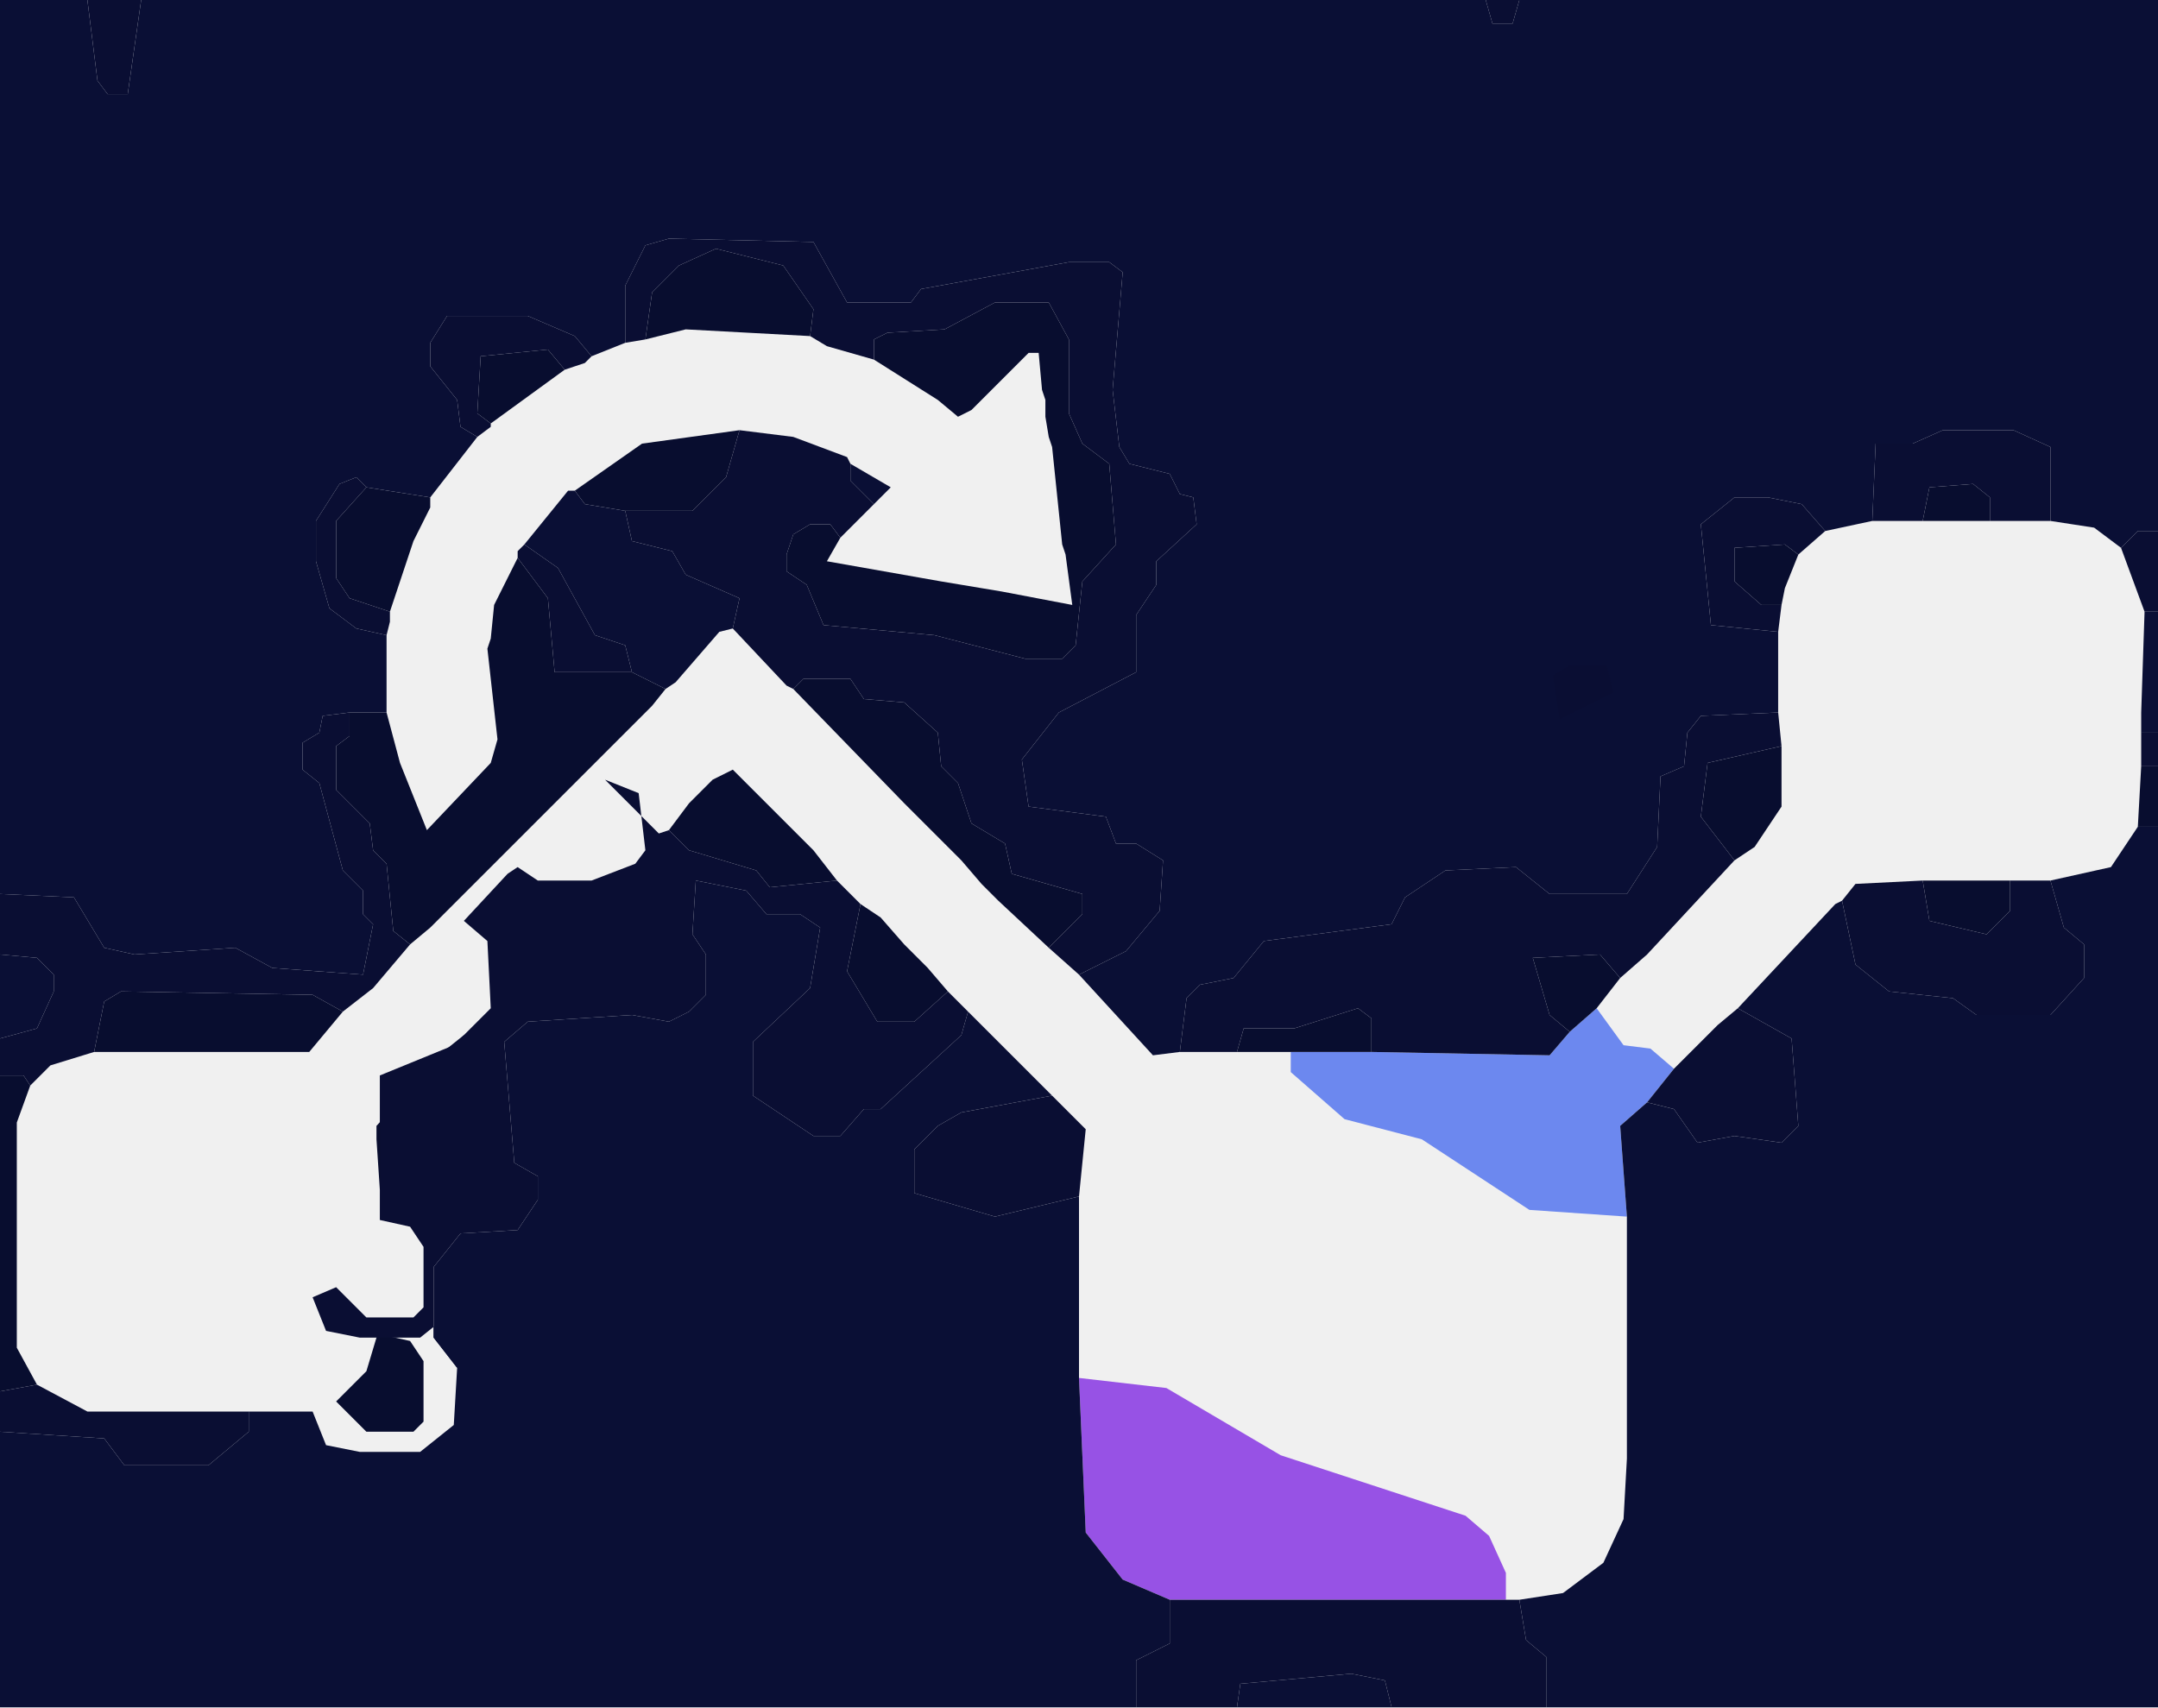
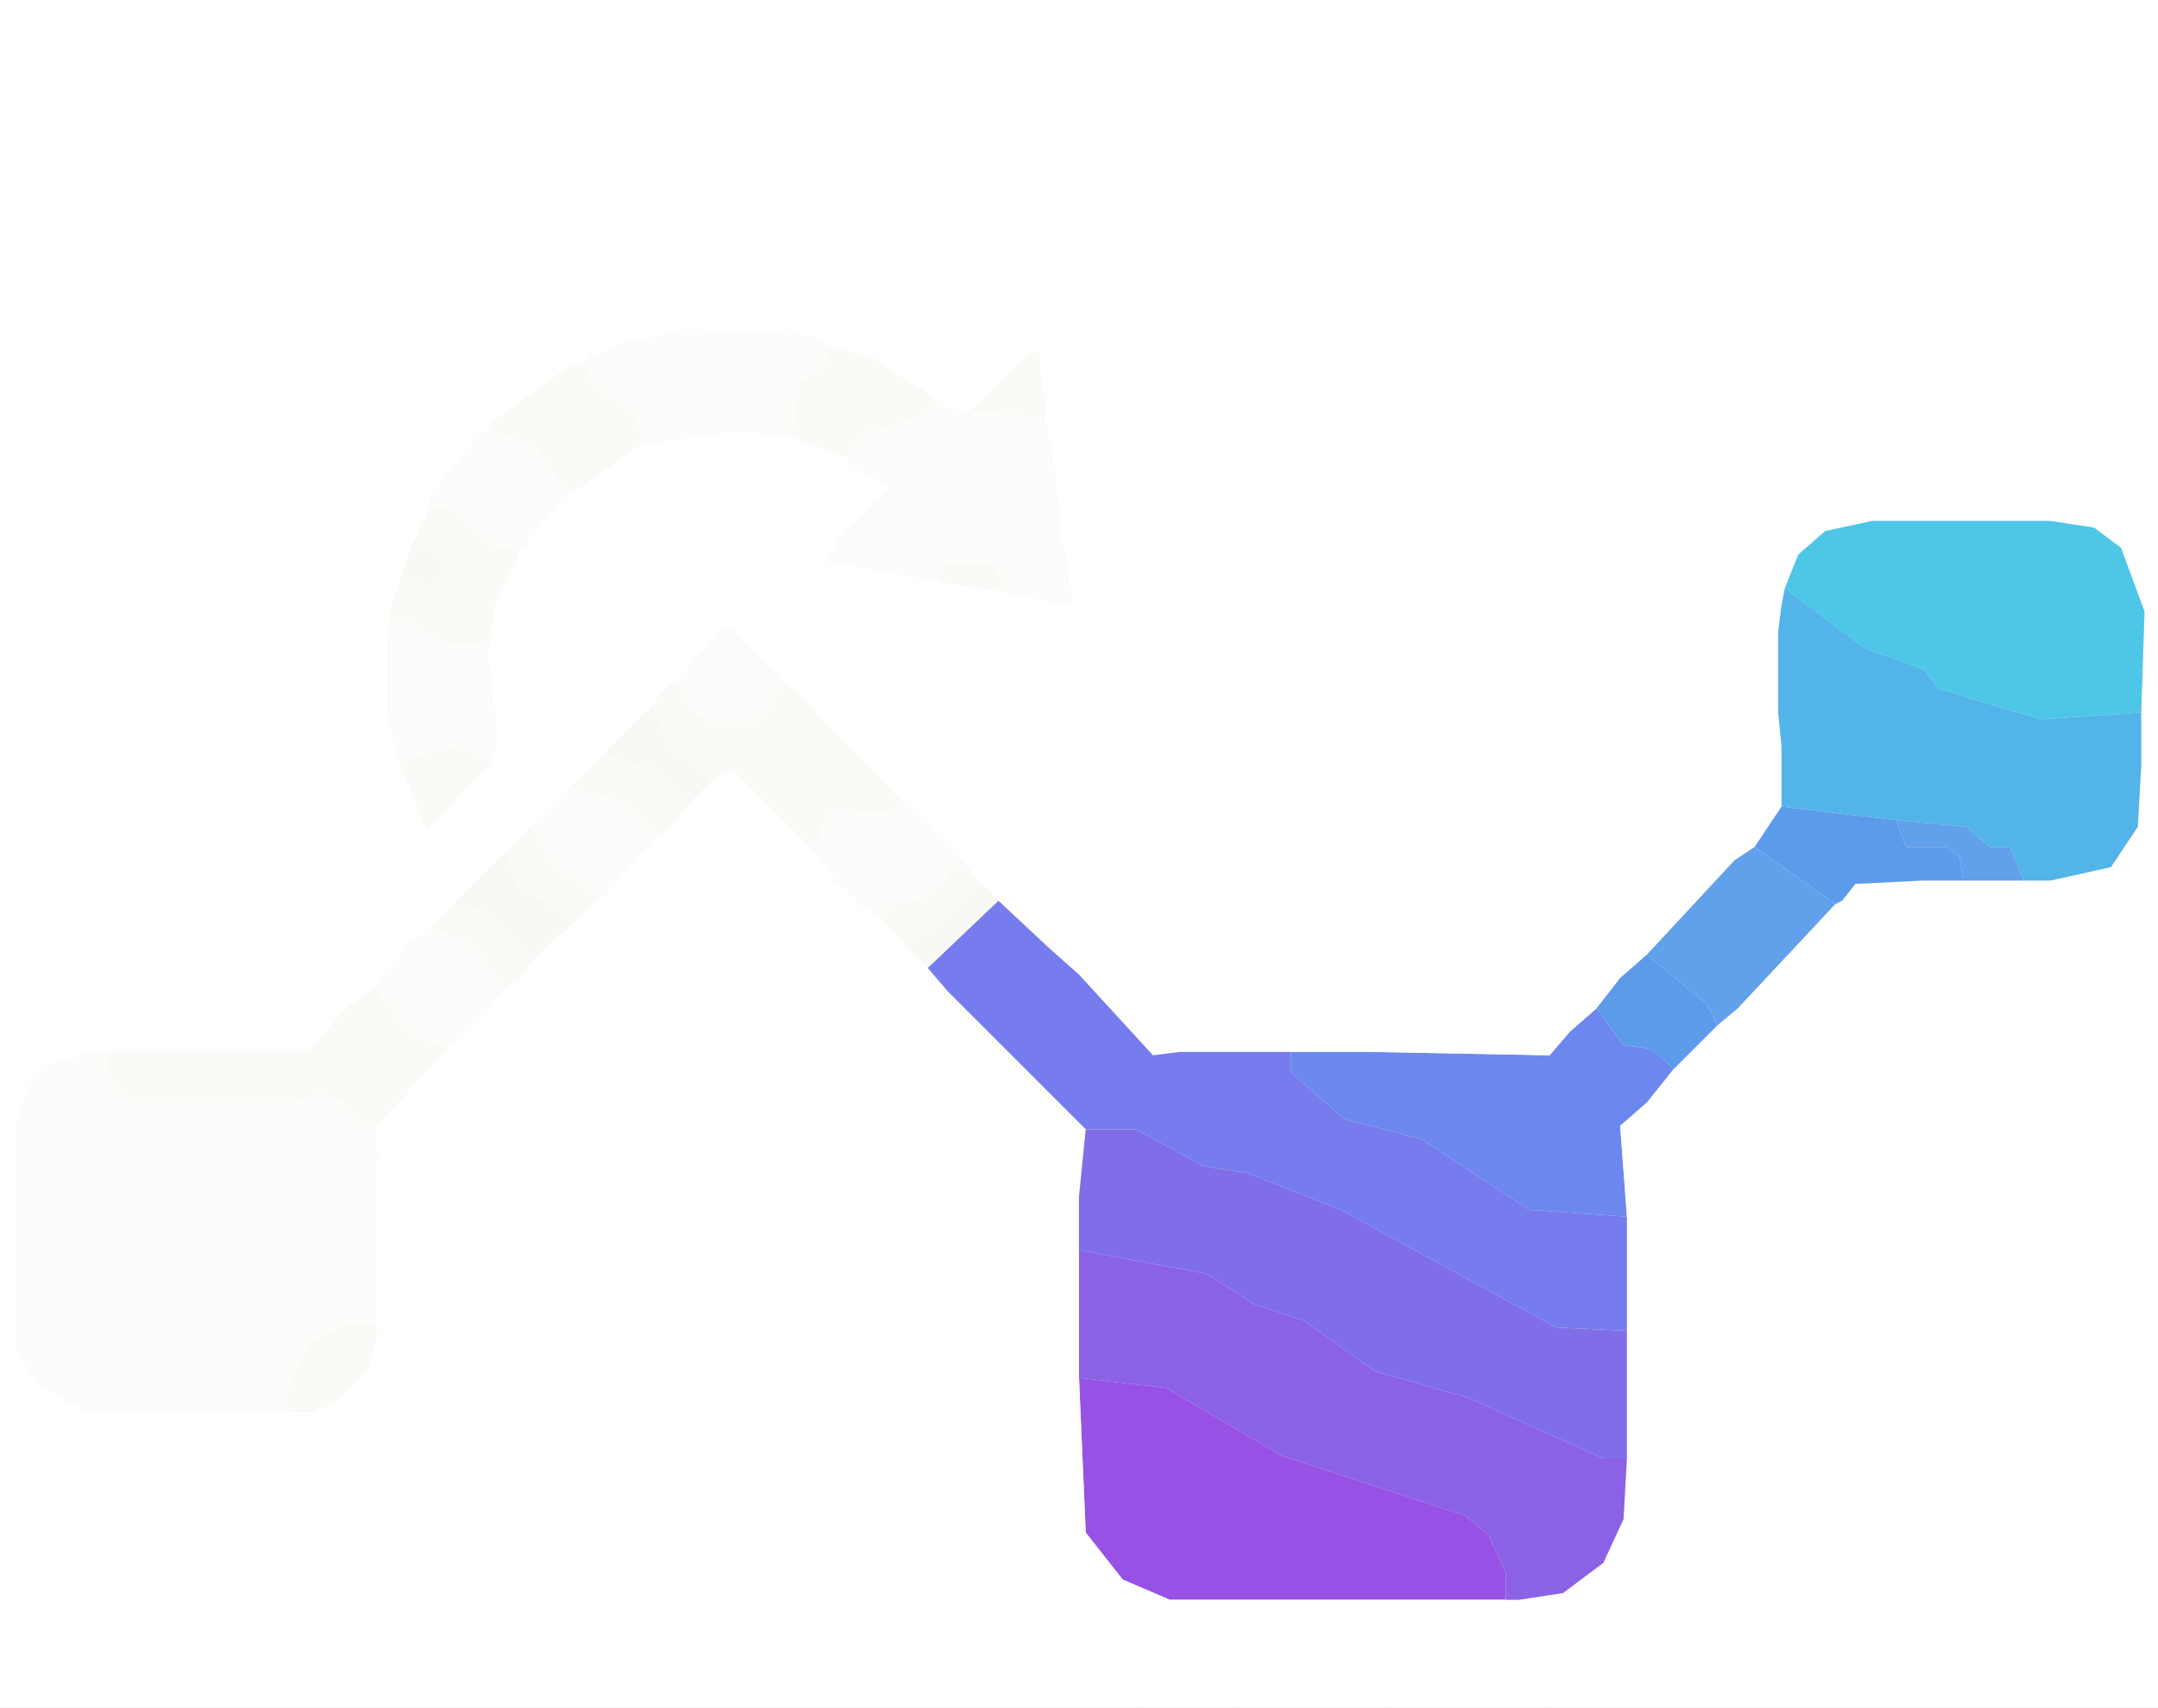
<svg xmlns="http://www.w3.org/2000/svg" version="1.2" viewBox="0 0 642 508" width="642" height="508">
-   <style>.a{opacity:1;fill:#9752e5}.b{opacity:1;fill:#6c88ef}.c{fill:#080d2f}.d{fill:#0a0e33}.e{fill:#0a0f35}.f{fill:#4d536d}.g{fill:#8b61e6}.h{fill:#806ee9}.i{fill:#767ced}.j{fill:#5c9bea}.k{fill:#61a0ea}.l{fill:#52b4e8}.m{fill:#4dc6e7}.n{fill:#f8f8f5}.o{fill:#fafaf7}.p{fill:#fcfcfa}</style>
+   <style>.a{opacity:1;fill:#9752e5}.b{opacity:1;fill:#6c88ef}.c{fill:#ffffff}.d{fill:#ffffff}.e{fill:#ffffff}.f{fill:#ffffff}.g{fill:#8b61e6}.h{fill:#806ee9}.i{fill:#767ced}.j{fill:#5c9bea}.k{fill:#61a0ea}.l{fill:#52b4e8}.m{fill:#4dc6e7}.n{fill:#f8f8f5}.o{fill:#fafaf7}.p{fill:#fcfcfa}</style>
  <path class="a" d="m348 476l-14-6-11-14-2-46 26 3 34 20 55 18 7 6 5 11v8z" />
  <path class="b" d="m467 307l8-7 8 11 8 1 7 6-8 10-8 7 2 27-29-2-32-21-23-6-16-14v-6h24l53 1z" />
  <path class="c" d="m192 101l2-14 8-8 11-5 20 5 9 13-1 8-37-2zm68 6v-6l4-2 17-1 15-8h16l6 11v22l4 9 8 6 2 24-10 11-2 19-4 4h-11l-27-7-33-3-5-12-6-4v-5l2-6 5-3h6l3 4-4 7 34 6 18 3 21 4-2-15-1-3-3-29-1-3-1-6v-5l-1-3-1-11h-3l-17 17-4 2-6-5zm-114 19l-4-3 1-17 20-2 5 6zm45 6l29-4-4 14-10 10h-20l-12-2-3-4zm381 23l2-10 13-1 5 4v7zm-456 27l-12-4-4-6v-17l9-10 19 3v3l-5 10-4 12zm414-2h-6l-8-7v-10l15-1 4 3-4 10zm-384 10l1-10 7-14 9 12 2 22h23l10 5-4 5-14 14-10 10-12 12-8 8-14 14-8 8-6 5-5-4-2-20-4-4-1-8-10-10v-13l4-3v-7h11l4 15 8 20 19-20 2-7-3-27zm90 15l3-3h14l4 6 12 1 10 9 1 10 5 5 4 12 10 6 2 9 21 6v6l-10 10-15-14-5-5-6-7-17-17zm280 51l-10-13 2-16 22-5v18l-8 12zm120-10l1-18h5v18zm-424-14l6-3 24 24 7 9-20 2-4-5-20-6-6-6 6-8zm386 30v9l-7 7-17-4-2-12h12zm-420 5l2-1 10 4 2 17-3 4-13 5h-16l-6-4 4-6 13-12zm104 28l-10 9h-11l-9-15 4-20 6 4 7 8 7 7zm185 12l-6-5-5-17 20-1 6 7-7 9zm-439 6l3-15 5-3 57 1 9 5-10 12h-60zm340 0l2-7h15l19-6 4 3v10h-24zm-235-1l5-4 7 6 1 20-11 11-22 9-1-15v-4zm-133 102v-94h7l2 3-4 11v67l6 11zm112-16l1-1 9 2 4 6v18l-3 3h-14l-9-9 9-9z" />
-   <path class="d" d="m42 0l-4 28h-6l-3-4-3-24zm410 0l-2 7h-6l-2-7zm-266 102v-17l6-12 7-2 43 1 10 18h19l3-4 44-8h12l4 3-3 35 2 17 3 5 12 3 3 6 4 1 1 8-12 11v7l-6 9v17l-23 12-11 14 2 14 23 3 3 8h6l8 5-1 15-10 12-14 7-9-8 10-10v-6l-21-6-2-9-10-6-4-12-5-5-1-10-10-9-12-1-4-6h-14l-3 3-2-1-16-17 2-9-16-7-4-7-12-3-2-9h20l10-10 4-14 16 2 16 6 1 2v5l7 7-10 10-3-4h-6l-5 3-2 6v5l6 4 5 12 33 3 27 7h11l4-4 2-19 10-11-2-24-8-6-4-9v-22l-6-11h-16l-15 8-17 1-4 2v6l-14-4-5-3 1-8-9-13-20-5-11 5-8 8-2 14zm-44 28l-5-3-1-8-8-10v-7l5-8h24l14 6 5 6-2 2-6 2-5-6-20 2-1 17 4 3v1zm415 25l1-23h11l9-4h21l11 5v22h-18v-7l-5-4-13 1-2 10zm-442 34l-9-2-8-6-4-14v-12l7-11 5-2 3 3-9 10v17l4 6 12 4v3zm414-1l-20-2-3-30 10-8h10l10 2 7 8-8 7-4-3-15 1v10l8 7h6zm102-25l5-5h6v24h-4zm-477 1l2-2 10 7 11 20 9 3 2 8h-23l-2-22-9-12zm-154 102l22 1 9 15 9 2 30-2 11 6 27 2 3-15-3-3v-7l-6-6-7-26-5-4v-8l5-3 1-5 8-1v7l-4 3v13l10 10 1 8 4 4 2 20 5 4-11 13-9 7-9-5-57-1-5 3-3 15-13 4-6 6-2-3h-7v-11l11-3 5-11v-5l-5-5-11-1zm351 47l2-16 4-4 10-2 9-11 38-5 4-8 12-8 21-1 10 8h23l9-14 1-21 7-3 1-10 4-5 23-1 1 10-22 5-2 16 10 13-26 28-8 7-6-7-20 1 5 17 6 5-6 7-53-1v-10l-4-3-19 6h-15l-2 7zm286-85v-10h5v10zm-441 20l3-1 6 6 20 6 4 5 20-2 7 7-4 20 9 15h11l10-9 6 6-2 7-24 22h-5l-7 8h-8l-18-12v-16l17-16 3-18-6-4h-10l-6-7-15-3-1 16 4 6v12l-5 5-6 3-11-2-31 2-7 6 3 36 7 4v7l-6 9-17 1-8 10v21l7 9-1-17-10 8h-18l-10-2-4-10 7-3 9 9h14l3-3v-18l-4-6-9-2v-43l22-9 11-11-1-20-7-6 13-14 3-2 6 4h16l13-5 3-4-2-17-10-4zm352 20l4-5 20-1 2 12 17 4 7-7v-9h4 8l4 14 6 5v10l-10 11h-22l-7-5-19-2-10-8zm-37 37l6-5 16 9 2 26-5 5-14-2-11 2-7-10-8-2 8-10zm-190 51l-25 6-24-7v-13l7-7 7-4 27-5 10 10zm-321 58l11-2 15 8h48v6l-12 10h-25l-6-8-31-2zm338 94v-14l10-5v-13h100 4l2 12 6 5v15h-46l-2-8-10-2-33 3-1 7z" />
+   <path class="d" d="m42 0l-4 28h-6l-3-4-3-24zm410 0l-2 7h-6l-2-7zm-266 102v-17l6-12 7-2 43 1 10 18h19l3-4 44-8h12l4 3-3 35 2 17 3 5 12 3 3 6 4 1 1 8-12 11v7l-6 9v17l-23 12-11 14 2 14 23 3 3 8h6l8 5-1 15-10 12-14 7-9-8 10-10v-6l-21-6-2-9-10-6-4-12-5-5-1-10-10-9-12-1-4-6h-14l-3 3-2-1-16-17 2-9-16-7-4-7-12-3-2-9h20l10-10 4-14 16 2 16 6 1 2v5l7 7-10 10-3-4h-6l-5 3-2 6v5l6 4 5 12 33 3 27 7h11l4-4 2-19 10-11-2-24-8-6-4-9v-22l-6-11h-16l-15 8-17 1-4 2v6l-14-4-5-3 1-8-9-13-20-5-11 5-8 8-2 14zm-44 28l-5-3-1-8-8-10v-7l5-8h24l14 6 5 6-2 2-6 2-5-6-20 2-1 17 4 3v1zm415 25l1-23h11l9-4h21l11 5v22h-18v-7l-5-4-13 1-2 10zm-442 34l-9-2-8-6-4-14v-12l7-11 5-2 3 3-9 10v17l4 6 12 4v3zm414-1l-20-2-3-30 10-8h10l10 2 7 8-8 7-4-3-15 1v10l8 7h6zm102-25l5-5h6v24h-4zm-477 1l2-2 10 7 11 20 9 3 2 8h-23l-2-22-9-12zm-154 102l22 1 9 15 9 2 30-2 11 6 27 2 3-15-3-3v-7l-6-6-7-26-5-4v-8l5-3 1-5 8-1v7l-4 3v13l10 10 1 8 4 4 2 20 5 4-11 13-9 7-9-5-57-1-5 3-3 15-13 4-6 6-2-3h-7v-11l11-3 5-11v-5l-5-5-11-1zm351 47l2-16 4-4 10-2 9-11 38-5 4-8 12-8 21-1 10 8h23l9-14 1-21 7-3 1-10 4-5 23-1 1 10-22 5-2 16 10 13-26 28-8 7-6-7-20 1 5 17 6 5-6 7-53-1v-10l-4-3-19 6h-15l-2 7zm286-85v-10h5v10zm-441 20l3-1 6 6 20 6 4 5 20-2 7 7-4 20 9 15h11l10-9 6 6-2 7-24 22h-5l-7 8h-8l-18-12v-16l17-16 3-18-6-4h-10l-6-7-15-3-1 16 4 6v12l-5 5-6 3-11-2-31 2-7 6 3 36 7 4v7l-6 9-17 1-8 10v21l7 9-1 17-10 8h-18l-10-2-4-10 7-3 9 9h14l3-3v-18l-4-6-9-2v-43l22-9 11-11-1-20-7-6 13-14 3-2 6 4h16l13-5 3-4-2-17-10-4zm352 20l4-5 20-1 2 12 17 4 7-7v-9h4 8l4 14 6 5v10l-10 11h-22l-7-5-19-2-10-8zm-37 37l6-5 16 9 2 26-5 5-14-2-11 2-7-10-8-2 8-10zm-190 51l-25 6-24-7v-13l7-7 7-4 27-5 10 10zm-321 58l11-2 15 8h48v6l-12 10h-25l-6-8-31-2zm338 94v-14l10-5v-13h100 4l2 12 6 5v15h-46l-2-8-10-2-33 3-1 7z" />
  <path fill-rule="evenodd" class="e" d="m0 266v-266h26l3 24 3 4h6l4-28h400l2 7h6l2-7h190v158h-6l-5 5-8-6-13-2v-22l-11-5h-21l-9 4h-11l-1 23-14 3-7-8-10-2h-10l-10 8 3 30 20 2v24l-23 1-4 5-1 10-7 3-1 21-9 14h-23l-10-8-21 1-12 8-4 8-38 5-9 11-10 2-4 4-2 16-8 1-22-24 14-7 10-12 1-15-8-5h-6l-3-8-23-3-2-14 11-14 23-12v-17l6-9v-7l12-11-1-8-4-1-3-6-12-3-3-5-2-17 3-35-4-3h-12l-44 8-3 4h-19l-10-18-43-1-7 2-6 12v17l-10 4-5-6-14-6h-24l-5 8v7l8 10 1 8 5 3-14 18-19-3-3-3-5 2-7 11v12l4 14 8 6 9 2v23h-11l-8 1-1 5-5 3v8l5 4 7 26 6 6v7l3 3-3 15-27-2-11-6-30 2-9-2-9-15zm260-116l-7-7v-5l12 7zm-104 12l13-16h2l3 4 12 2 2 9 12 3 4 7 16 7-2 9-4 1-13 15-3 2-10-5-2-8-9-3-11-20zm481 50l1-30h4v36h-5zm-27 50l18-4 8-12h6v262h-182v-15l-6-5-2-12 13-2 12-9 6-13 1-18v-72l-2-27 8-7 8 2 7 10 11-2 14 2 5-5-2-26-16-9 29-31 2-1 4 19 10 8 19 2 7 5h22l10-11v-10l-6-5zm-517 158l4 10 10 2h18l10-8 1-17-7-9v-21l8-10 17-1 6-9v-7l-7-4-3-36 7-6 31-2 11 2 6-3 5-5v-12l-4-6 1-16 15 3 6 7h10l6 4-3 18-17 16v16l18 12h8l7-8h5l24-22 2-7 25 25-27 5-7 4-7 7v13l24 7 25-6v54l2 46 11 14 14 6v13l-10 5v14h-338v-82l31 2 6 8h25l12-10v-6zm-93-111v-25l11 1 5 5v5l-5 11zm368 199l1-7 33-3 10 2 2 8z" />
+   <path class="f" d="m145 192l1-2-1 3zm-33 202v-55l1 15v43l-1 1z" />
+   <path class="g" d="m321 410v-38l38 7 14 9 15 5 21 15 28 8 40 18h7l-1 18-6 13-12 9-13 2h-4v-8l-5-11-7-6-55-18-34-20z" />
+   <path class="h" d="m321 356l2-20h15l20 11 13 2 28 11 64 35 21 1v38h-7l-40-18-28-8-21-15-15-5-14-9-38-7z" />
+   <path class="i" d="m276 288l21-20 15 14 9 8 22 24 8-1h17 16v6l16 14 23 6 32 21 29 2v34l-21-1-64-35-28-11-13-2-20-11h-15l-10-10-25-25-6-6z" />
+   <path class="j" d="m522 252l8-12 34 4 3 8h12l4 3 1 7h-12l-20 1-4 5-2 1zm-40 39l8-7 18 15 3 6-13 13-7-6-8-1-8-11z" />
+   <path class="k" d="m584 262l-1-7-4-3h-12l-3-8 21 2 7 6h6l4 10h-4zm-68-6l6-4 24 17-29 31-6 5-3-6-18-15z" />
+   <path class="l" d="m530 180l1-5 24 18 17 6 5 6 30 9 30-2v6 10l-1 18-8 12-18 4h-8l-4-10h-6l-7-6-21-2-34-4v-18l-1-10v-24z" />
+   <path class="m" d="m543 158l14-3h15 20 18l13 2 8 6 7 19-1 30-30 2-30-9-5-6-17-6-24-18 4-10z" />
+   <path class="n" d="m119 173l4-12 10 6v4l-3 3zm61 51l14-14 4 12 14 10-7 7-9-10zm-44 44l14-14 4 10 17 10-13 12-12-14zm133 13l10-5 13-13 5 5-21 20z" />
+   <path class="o" d="m236 130l2-16 8-5v-6l14 4 19 12-5 5-19 5-3 7zm53-8l17-17h3l1 11 1 3v5zm-121-12l6-2 2 7 13 9 2 8-20 14h-2l-9-13-14-6v-1zm-45 51l5-10 6 1 12 11 8 1v2l-7 14-1 10-1 2-13-1-9-6h-7v-3l3-9 11 1 3-3v-4zm157 12l1-5h15l2 8zm-82 32l3-2 5 9 7 4h12l9-12 2 1 33 34-4 3-19-2-4 13-24-24-6 3-14-10-4-12zm-79 22l18-5 9 5-19 20zm51 7l10-10 16 5 9 10-6 8-3 1-10-10zm-20 20l8-8 6 11 14 10-7 7-17-10zm112 19l2-3 13-3 9-11 6 7-13 13-10 5zm-134 3l8-8 10 4 12 14-4 6-3 2-11-14zm-26 25l9-7 11 14 11 4-21 23h-4l-6-8-6-2-11 3h-45l-8-9v-6h60zm-16 119v-7l6-13 12-6h8v4l-3 10-9 9-7 3z" />
+   <path class="p" d="m192 101l12-3 37 2 5 3v6l-8 5-2 16-16-2-29 4-2-8-13-9-2-7 2-2 10-4zm60 35l3-7 19-5 5-5 6 5 4-2 22 2 1 6 1 3 3 29 1 3 2 15-21-4-2-8h-15l-1 5-34-6 4-7 10-10 5-5-12-7zm-110-6l4-3 14 6 9 13-13 16-2 2-8-1-12-11-6-1v-3zm-27 59l1-4h7l9 6 13 1v1l3 27-2 7-9-5-18 5-4-15v-4-7zm86 14l13-15 4-1 16 17-9 12h-12l-7-4zm-43 43l12-12 16 4 10 10-16 18-2 1-14-10zm84 7l4-13 19 2 4-3 17 17-9 11-13 3-2 3-6-4-7-7zm-120 28l6-5 12 4 11 14-13 14-5 4-11-4-11-14zm-113 42l6-6 13-4h4v6l8 9h45l11-3 6 2 6 8h4v4 55h-8l-12 6-6 13v7h-12-48l-15-8-6-11v-67z" />
  <path class="d" d="m467 198h11l2 8-16 8-2-13z" />
</svg>
